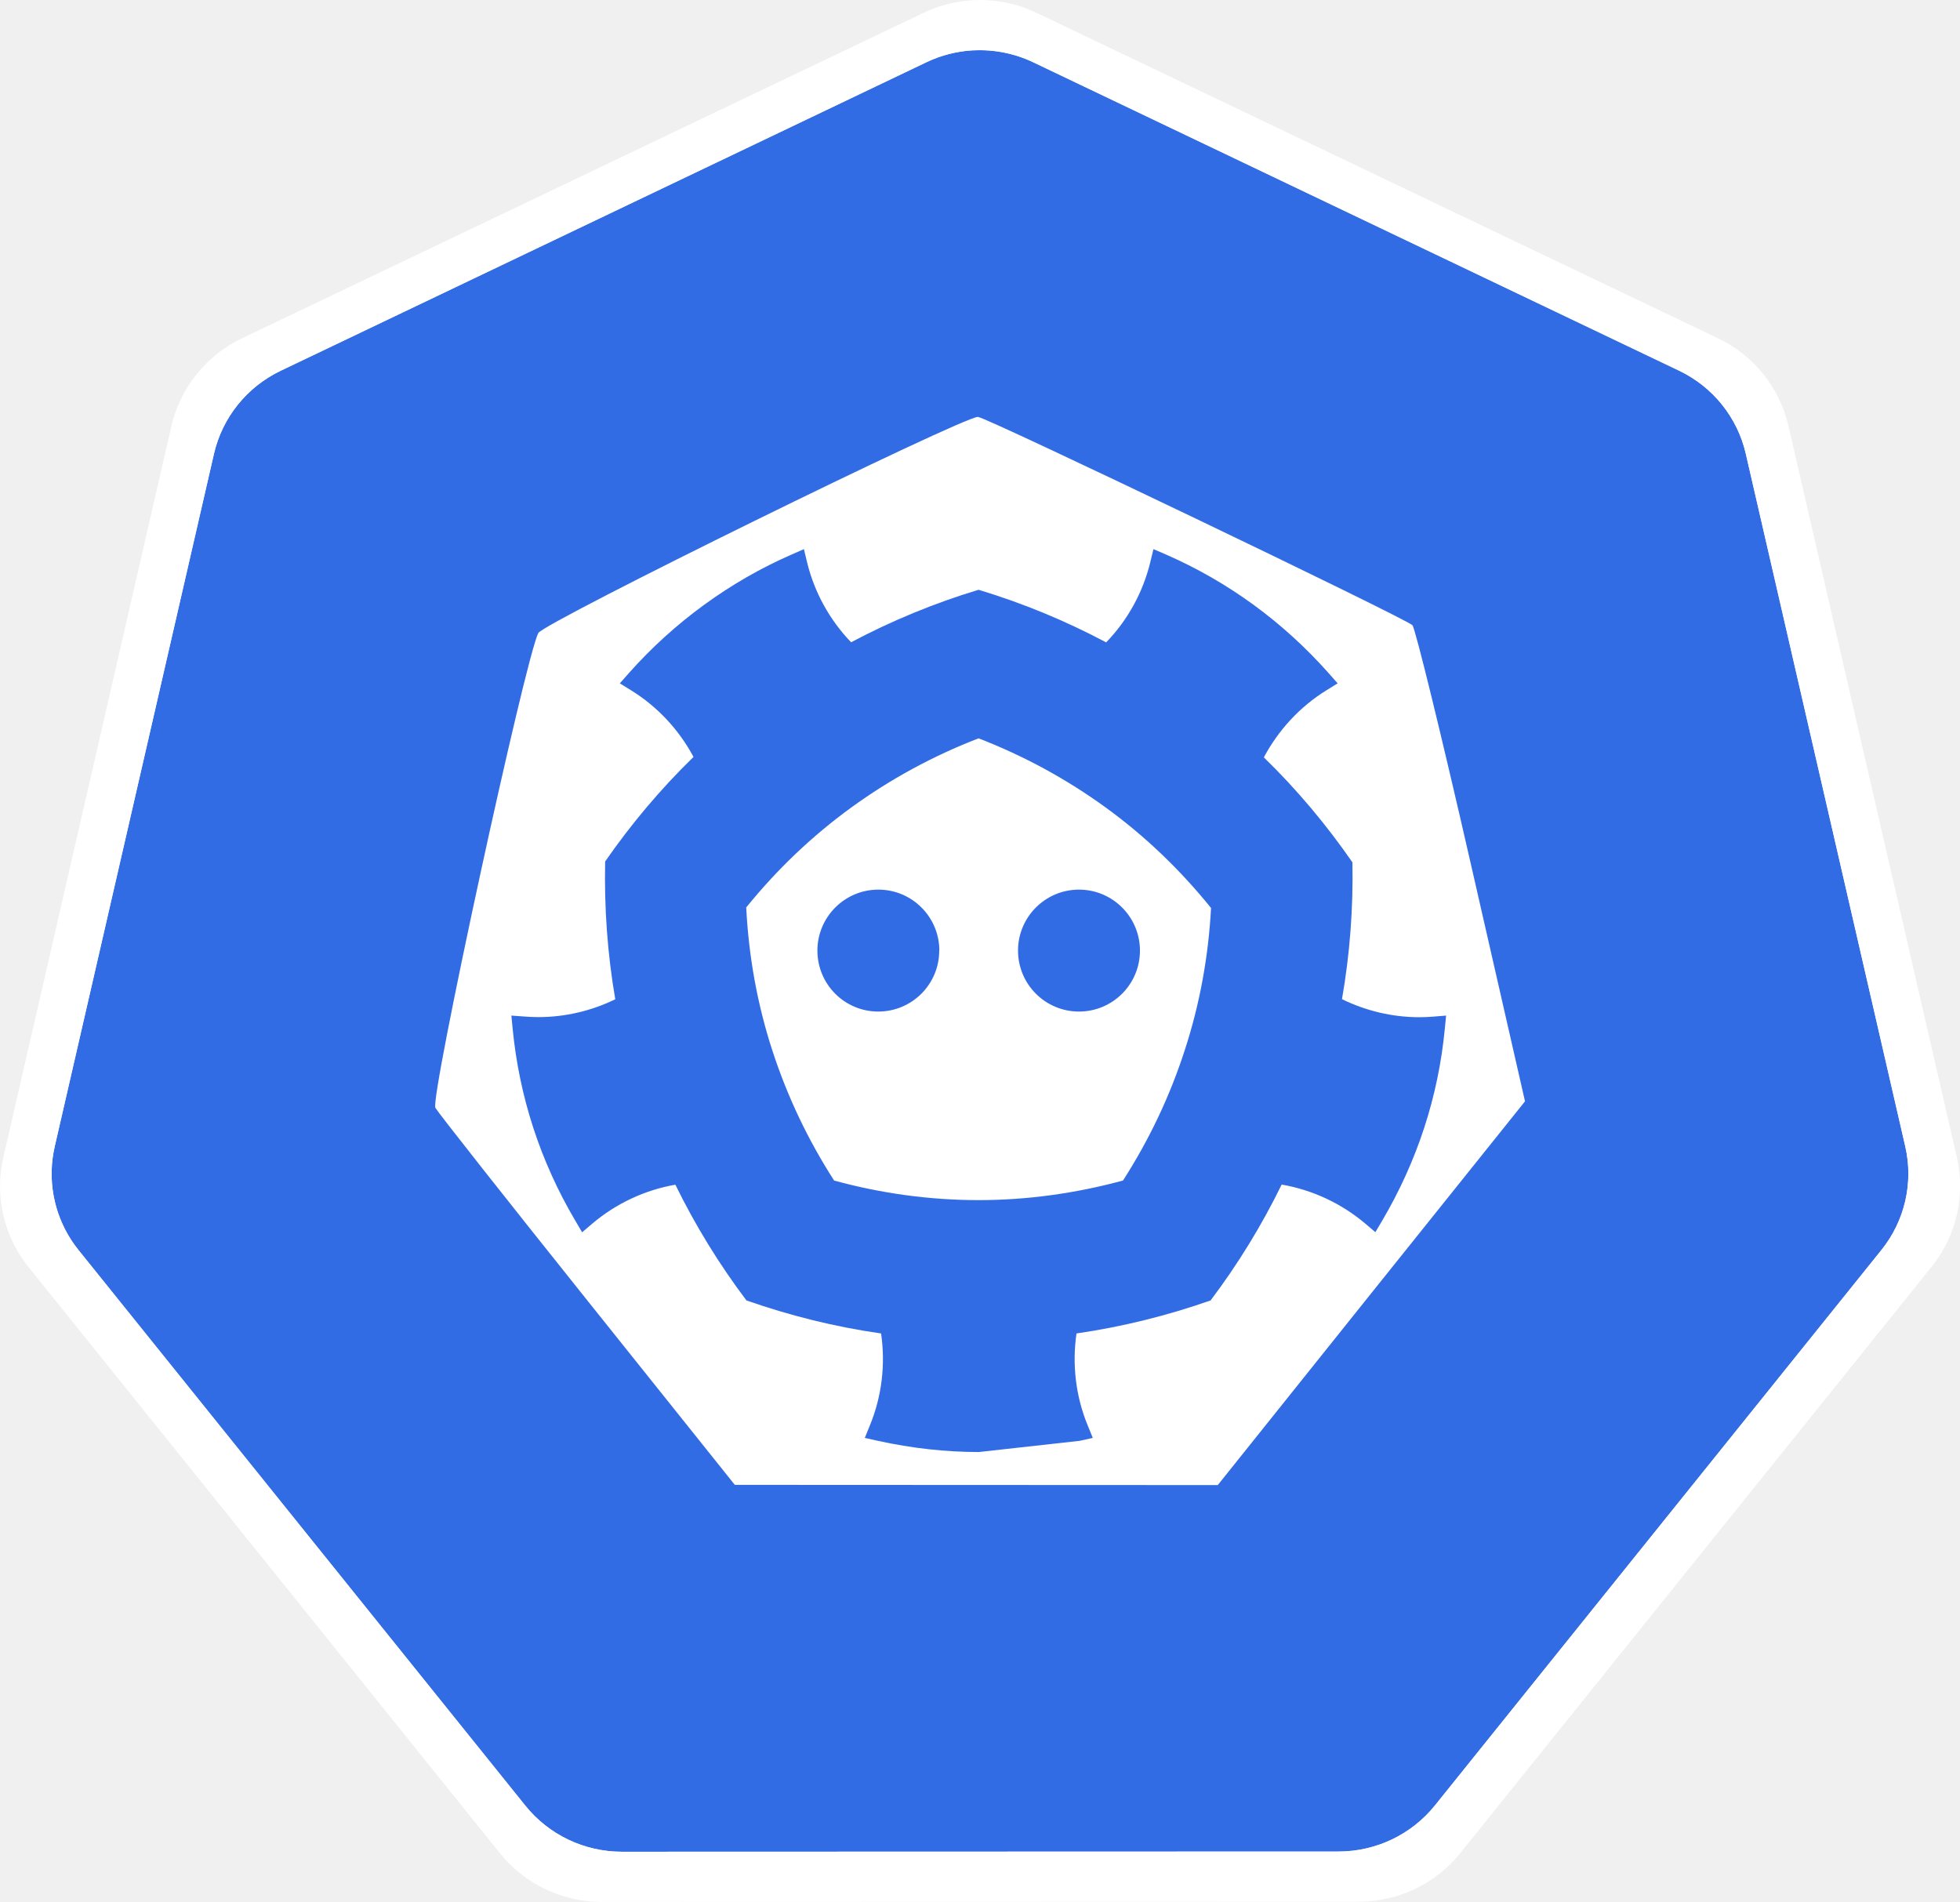
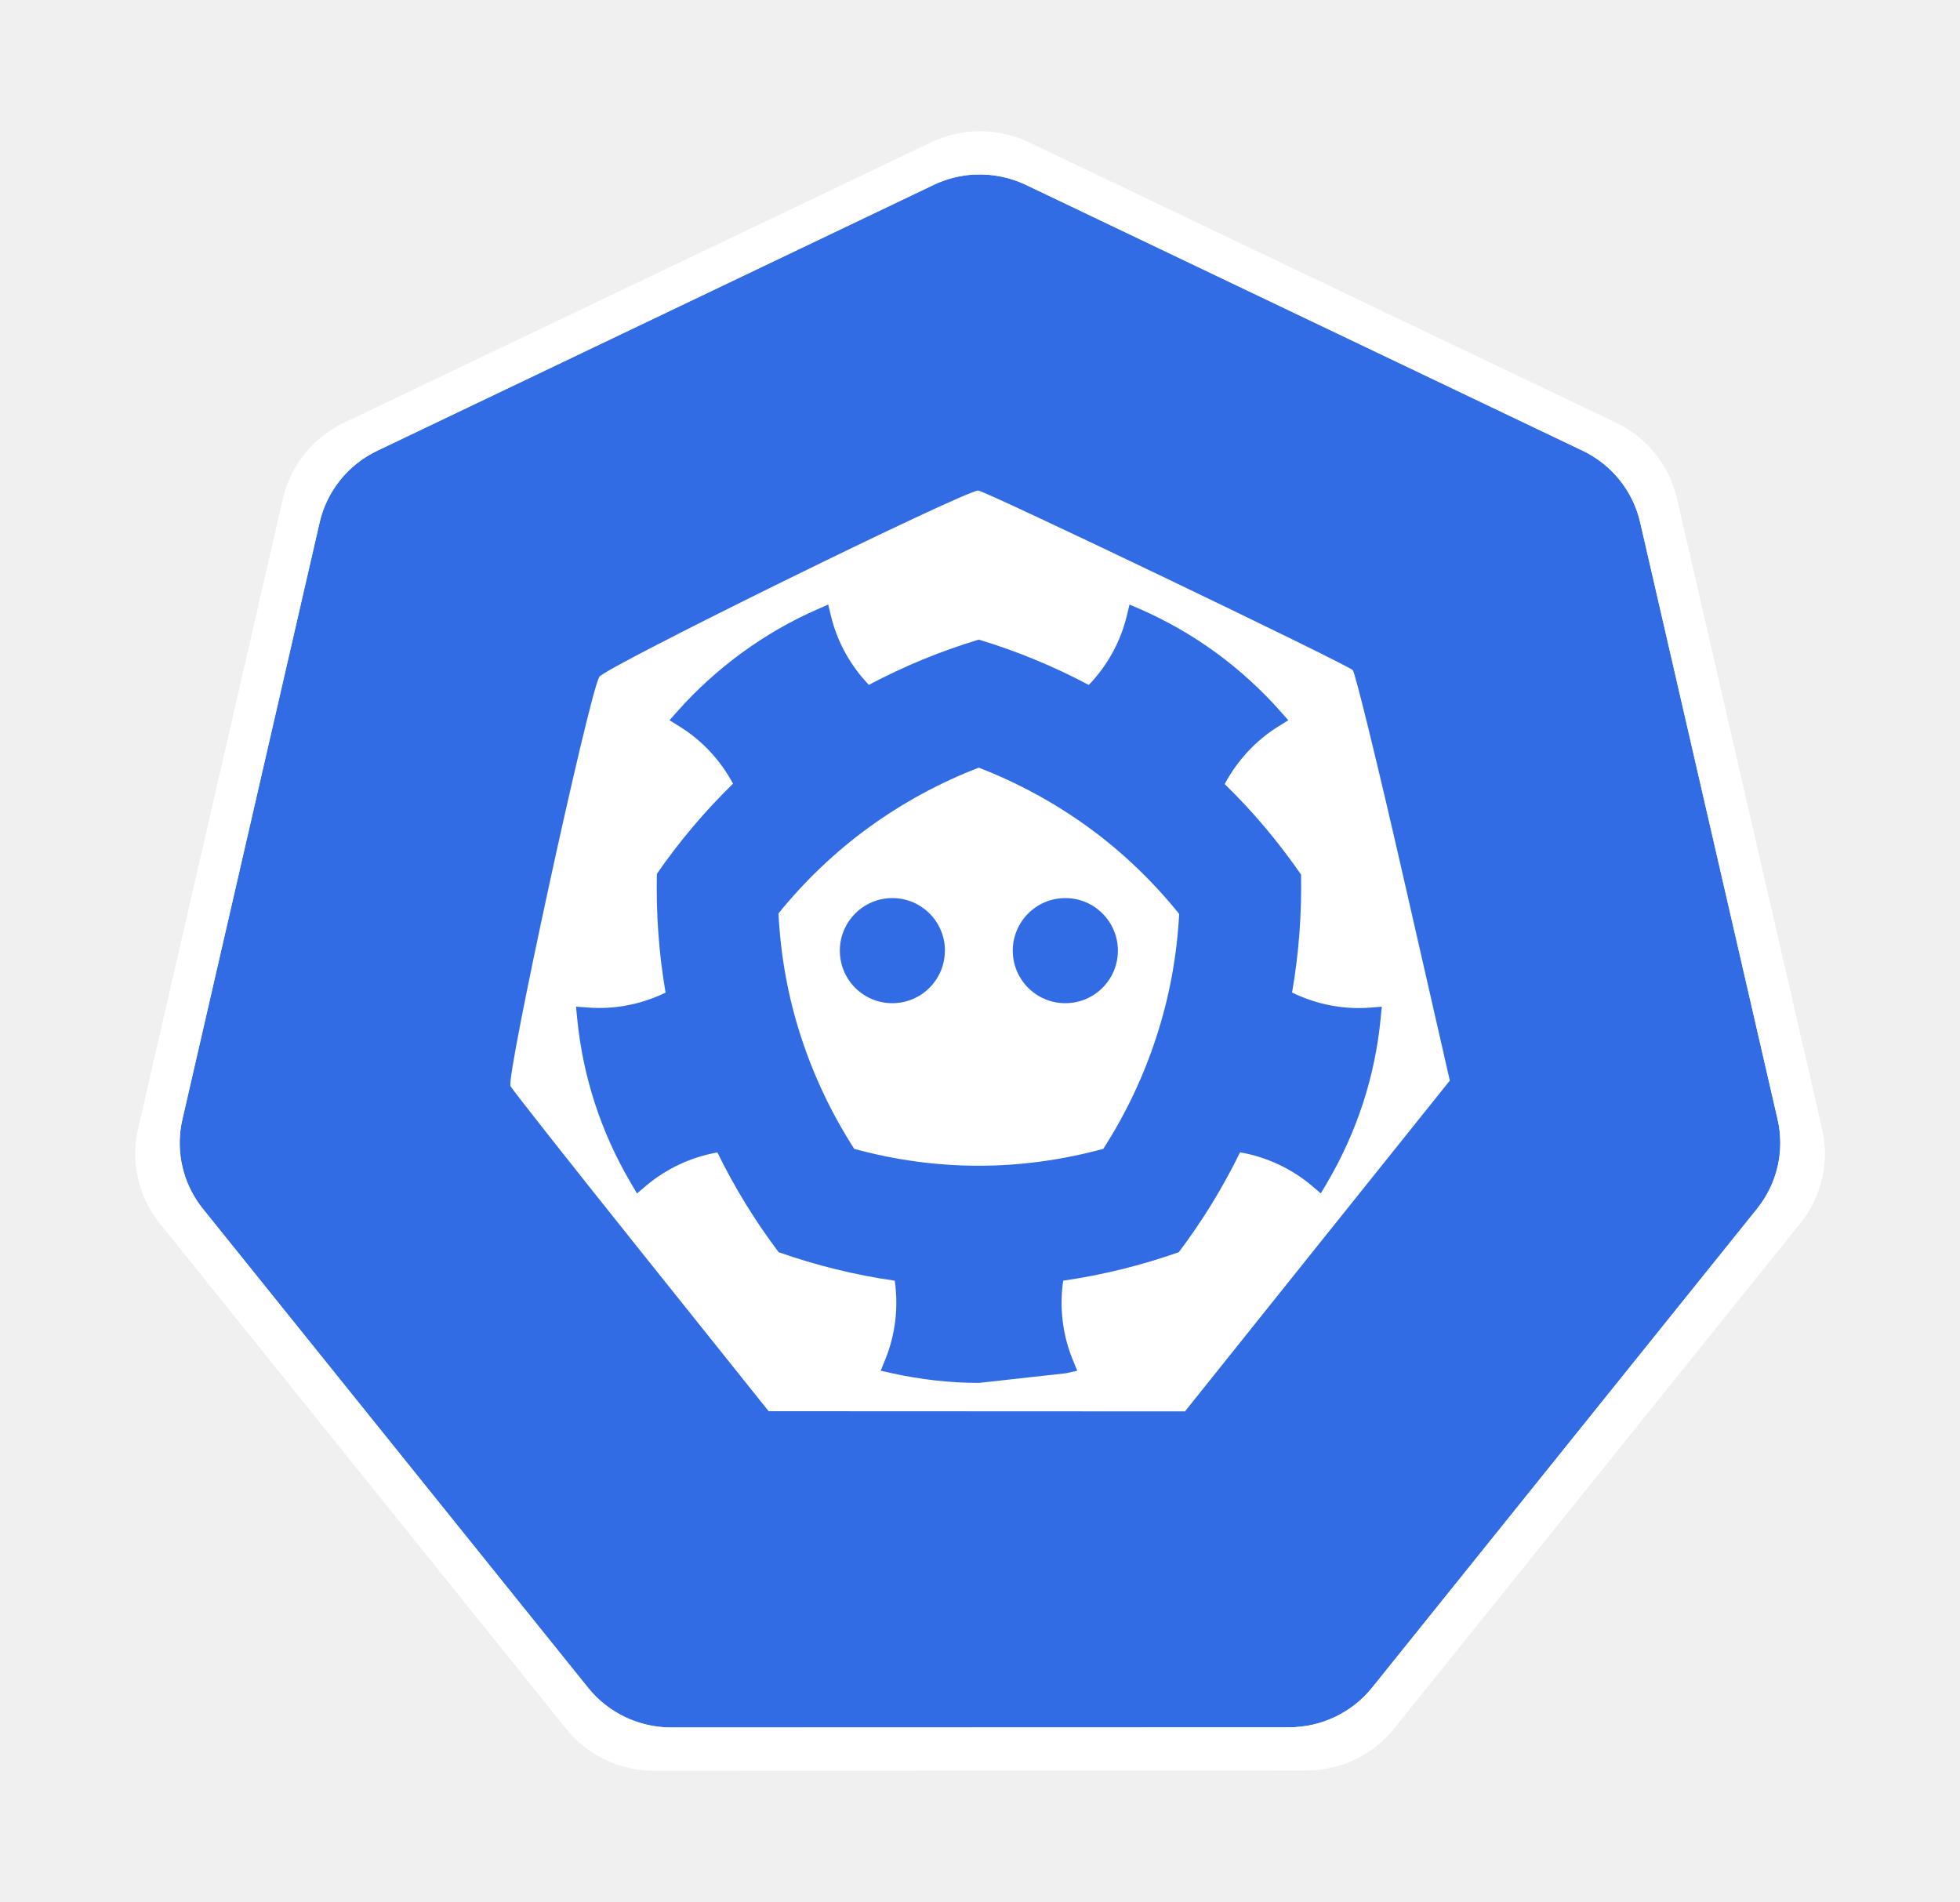
- <svg xmlns="http://www.w3.org/2000/svg" width="18.035mm" height="17.5mm" viewBox="0 0 18.035 17.5" version="1.1" id="svg13826">
+ <svg xmlns="http://www.w3.org/2000/svg" width="18.035mm" height="17.5mm" viewBox="-1.443 -1.4 20.921 20.3" version="1.1" id="svg13826">
  <defs id="defs13820" />
  <g id="layer1" transform="translate(-0.9926264,-1.174181)">
    <g id="g70" transform="matrix(1.014889,0,0,1.014889,16.90215,-2.698726)">
      <path id="path3055" d="m -6.849,4.272 a 1.119,1.11 0 0 0 -0.429,0.109 l -5.852,2.796 a 1.119,1.11 0 0 0 -0.606,0.753 l -1.444,6.281 a 1.119,1.11 0 0 0 0.152,0.851 1.119,1.11 0 0 0 0.064,0.088 l 4.051,5.037 a 1.119,1.11 0 0 0 0.875,0.418 l 6.496,-0.002 a 1.119,1.11 0 0 0 0.875,-0.417 L 1.382,15.149 A 1.119,1.11 0 0 0 1.598,14.21 L 0.152,7.929 A 1.119,1.11 0 0 0 -0.453,7.176 L -6.307,4.381 A 1.119,1.11 0 0 0 -6.849,4.272 Z" fill="#326ce5" fill-opacity="1" stroke="none" stroke-width="0" stroke-dasharray="none" stroke-opacity="1" />
      <path id="path3054-2-9" d="M -6.852,3.818 A 1.181,1.172 0 0 0 -7.304,3.933 l -6.179,2.951 a 1.181,1.172 0 0 0 -0.639,0.795 l -1.524,6.631 a 1.181,1.172 0 0 0 0.16,0.899 1.181,1.172 0 0 0 0.067,0.093 l 4.276,5.317 a 1.181,1.172 0 0 0 0.924,0.441 l 6.858,-0.002 a 1.181,1.172 0 0 0 0.924,-0.44 l 4.275,-5.318 a 1.181,1.172 0 0 0 0.228,-0.991 L 0.539,7.678 A 1.181,1.172 0 0 0 -0.1,6.883 L -6.279,3.932 A 1.181,1.172 0 0 0 -6.852,3.818 Z m 0.003,0.455 a 1.119,1.11 0 0 1 0.543,0.109 l 5.853,2.795 A 1.119,1.11 0 0 1 0.152,7.929 L 1.598,14.21 a 1.119,1.11 0 0 1 -0.216,0.939 l -4.049,5.037 a 1.119,1.11 0 0 1 -0.875,0.417 l -6.496,0.002 a 1.119,1.11 0 0 1 -0.875,-0.418 l -4.051,-5.037 a 1.119,1.11 0 0 1 -0.064,-0.088 1.119,1.11 0 0 1 -0.152,-0.851 l 1.444,-6.281 a 1.119,1.11 0 0 1 0.606,-0.753 l 5.852,-2.796 a 1.119,1.11 0 0 1 0.429,-0.109 z" font-size="medium" font-family="Sans" text-anchor="start" fill="#ffffff" fill-opacity="1" fill-rule="nonzero" stroke="none" stroke-width="0" stroke-dasharray="none" />
    </g>
    <path id="path2078" d="m 9.992,5.01 c -0.138,-0.004 -3.995,1.892 -4.046,1.989 -0.121,0.234 -0.999,4.281 -0.947,4.369 0.03,0.051 0.662,0.852 1.405,1.781 l 1.35,1.688 2.222,0.001 2.222,0.001 1.413,-1.766 1.414,-1.765 -0.495,-2.169 c -0.272,-1.193 -0.516,-2.188 -0.541,-2.212 -0.07,-0.067 -3.921,-1.914 -3.996,-1.916 z" opacity="1" fill="#ffffff" fill-opacity="1" stroke="#eeeeee" stroke-width="0" stroke-dasharray="none" stroke-opacity="1" />
    <path d="m 14.177,10.529 c -0.04,0.003 -0.081,0.005 -0.124,0.005 -0.25,0 -0.493,-0.059 -0.712,-0.166 0.073,-0.418 0.104,-0.839 0.096,-1.259 C 13.199,8.765 12.928,8.441 12.622,8.143 12.755,7.894 12.951,7.679 13.196,7.527 l 0.105,-0.065 -0.082,-0.093 C 12.797,6.894 12.292,6.526 11.72,6.276 L 11.606,6.227 11.577,6.347 C 11.509,6.628 11.367,6.882 11.171,7.085 A 6.512,6.512 0 0 0 9.997,6.601 6.517,6.517 0 0 0 8.824,7.084 C 8.629,6.881 8.487,6.628 8.419,6.348 L 8.39,6.227 8.276,6.277 C 7.712,6.523 7.193,6.901 6.778,7.369 l -0.082,0.093 0.105,0.065 c 0.244,0.151 0.44,0.364 0.573,0.612 -0.305,0.297 -0.576,0.62 -0.813,0.962 -0.009,0.42 0.02,0.844 0.093,1.268 -0.218,0.106 -0.459,0.164 -0.708,0.164 -0.044,0 -0.084,-0.002 -0.124,-0.005 l -0.124,-0.009 0.012,0.123 c 0.061,0.624 0.254,1.218 0.576,1.764 l 0.063,0.107 0.094,-0.08 a 1.614,1.614 0 0 1 0.764,-0.358 6.546,6.546 0 0 0 0.654,1.065 c 0.397,0.139 0.811,0.243 1.239,0.304 0.041,0.283 0.008,0.575 -0.103,0.846 l -0.047,0.115 0.121,0.027 c 0.31,0.068 0.622,0.103 0.928,0.103 l 0.928,-0.103 0.121,-0.027 -0.047,-0.115 c -0.111,-0.27 -0.144,-0.563 -0.103,-0.846 0.426,-0.062 0.838,-0.165 1.234,-0.304 a 6.554,6.554 0 0 0 0.654,-1.066 1.621,1.621 0 0 1 0.768,0.358 l 0.094,0.08 0.063,-0.106 c 0.322,-0.547 0.516,-1.141 0.576,-1.764 l 0.012,-0.123 z m -2.852,1.508 c -0.439,0.119 -0.885,0.18 -1.328,0.18 -0.444,0 -0.89,-0.06 -1.329,-0.18 A 5.148,5.148 0 0 1 8.099,10.839 C 7.962,10.418 7.882,9.978 7.859,9.524 8.143,9.173 8.466,8.866 8.822,8.607 A 5.127,5.127 0 0 1 9.997,7.968 5.148,5.148 0 0 1 11.169,8.606 c 0.358,0.26 0.682,0.57 0.967,0.923 -0.024,0.451 -0.105,0.889 -0.242,1.309 a 5.132,5.132 0 0 1 -0.569,1.2 z m -0.965,-2.116 c 0,0.31 0.251,0.561 0.561,0.561 0.31,0 0.561,-0.251 0.561,-0.561 0,-0.309 -0.251,-0.561 -0.561,-0.561 -0.31,0 -0.561,0.252 -0.561,0.561 z m -0.725,0 c 0,0.31 -0.251,0.561 -0.561,0.561 -0.31,0 -0.56,-0.251 -0.56,-0.561 0,-0.309 0.251,-0.561 0.561,-0.561 0.31,0 0.561,0.252 0.561,0.561 z" id="path4590" fill="#326ce5" fill-opacity="1" stroke-width="0.034" />
  </g>
</svg>
